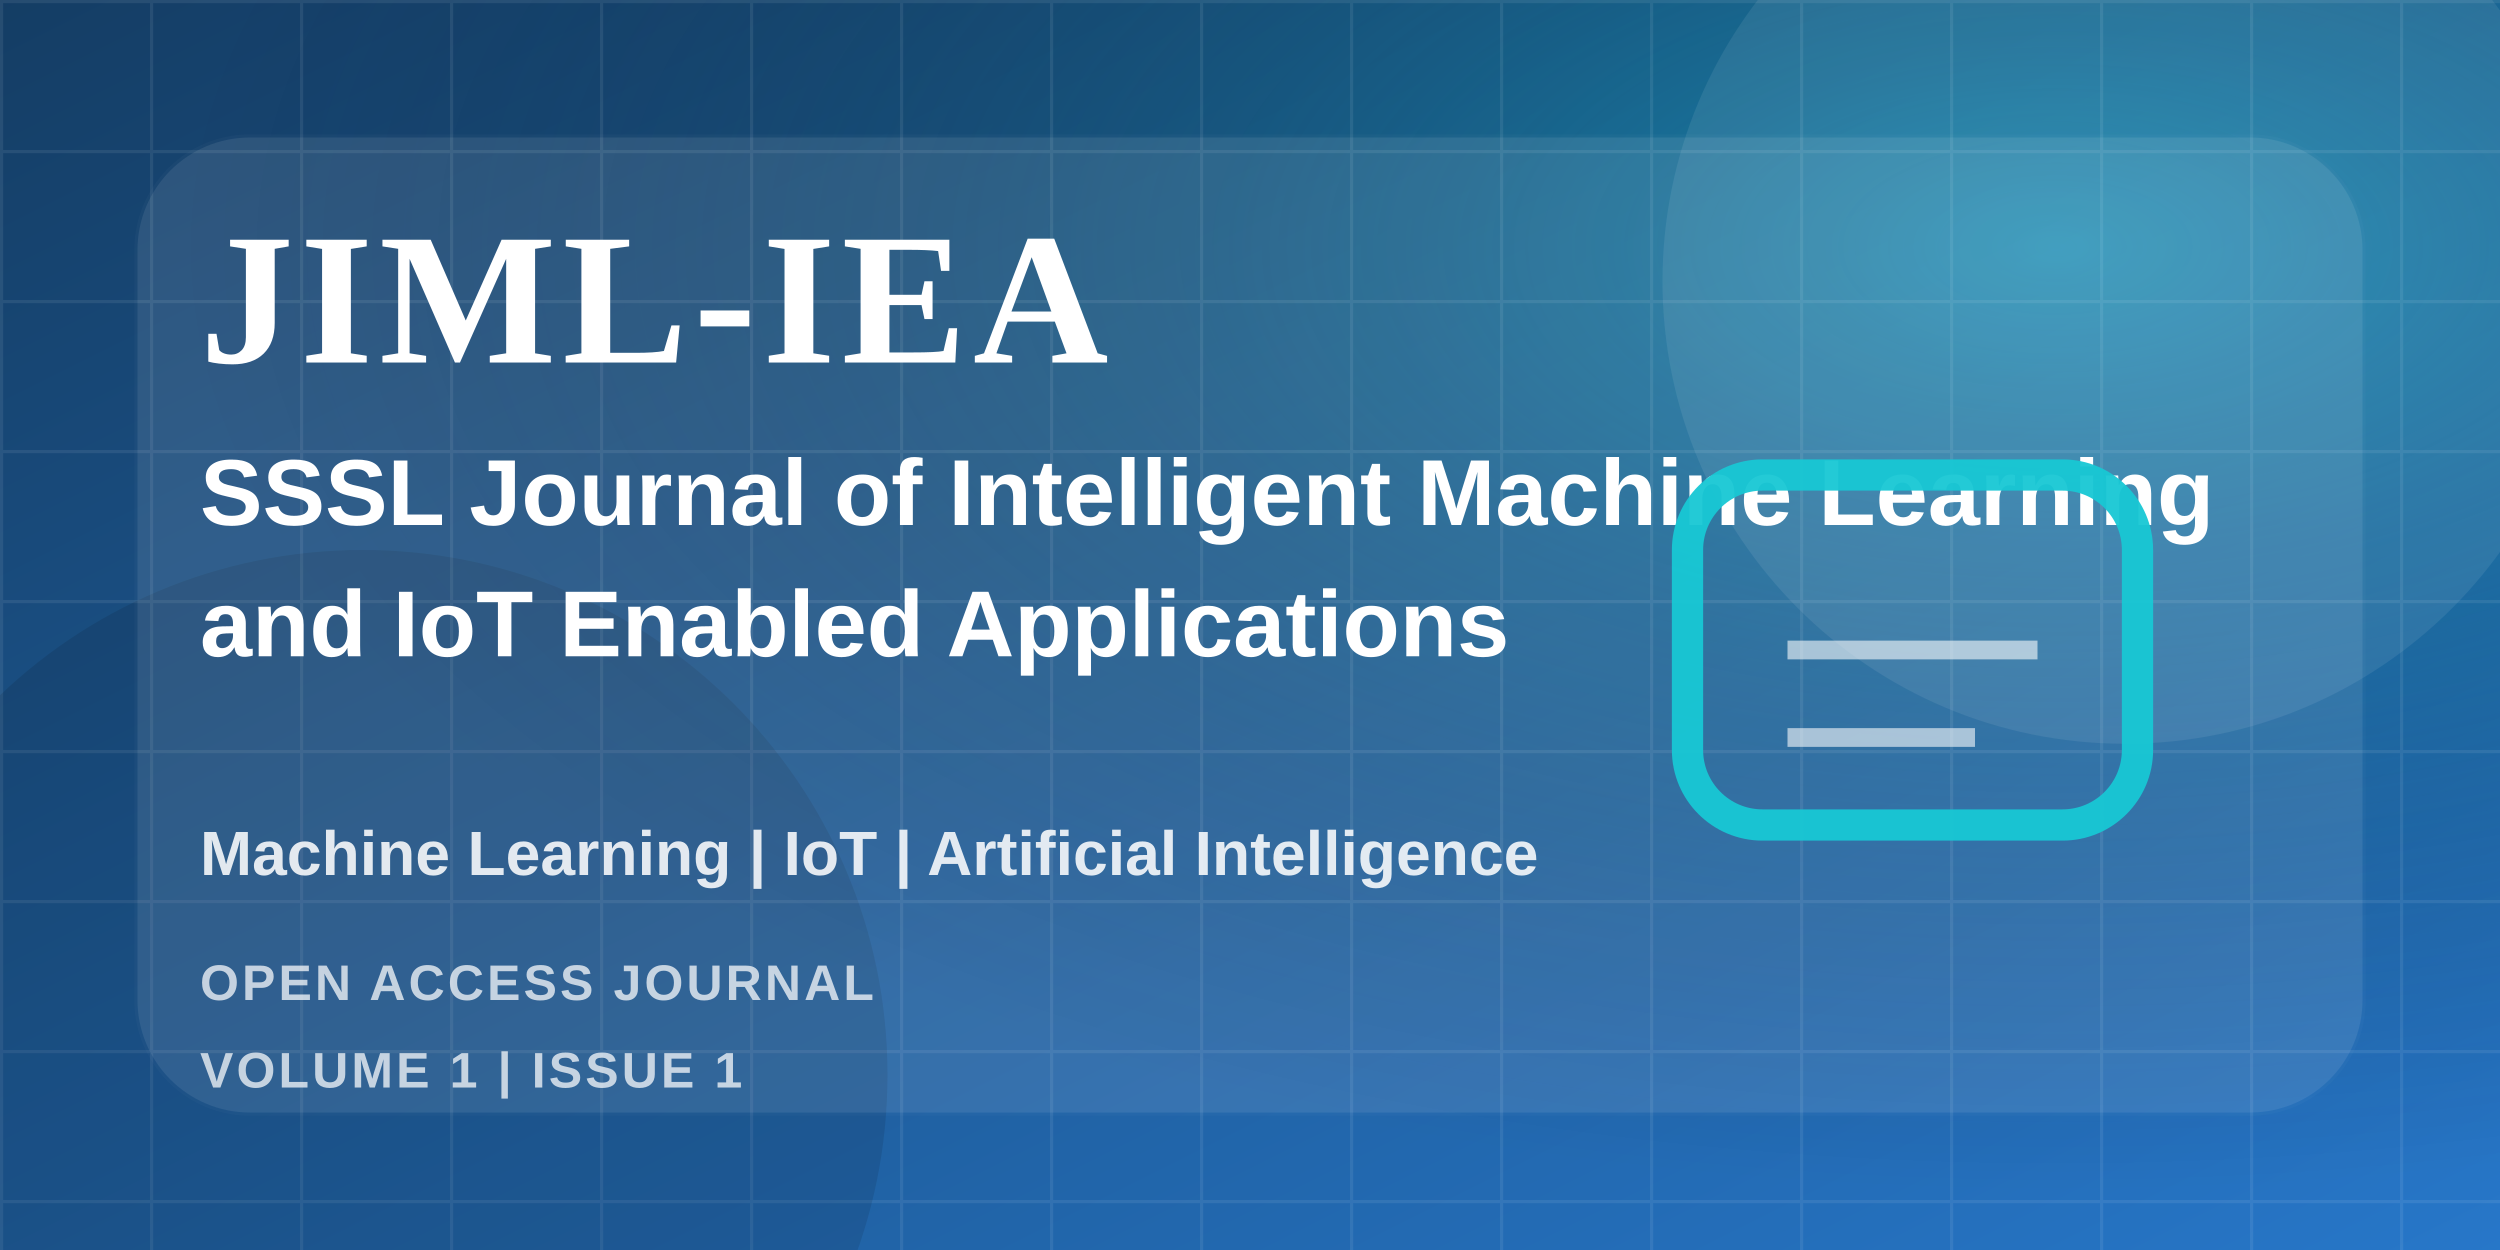
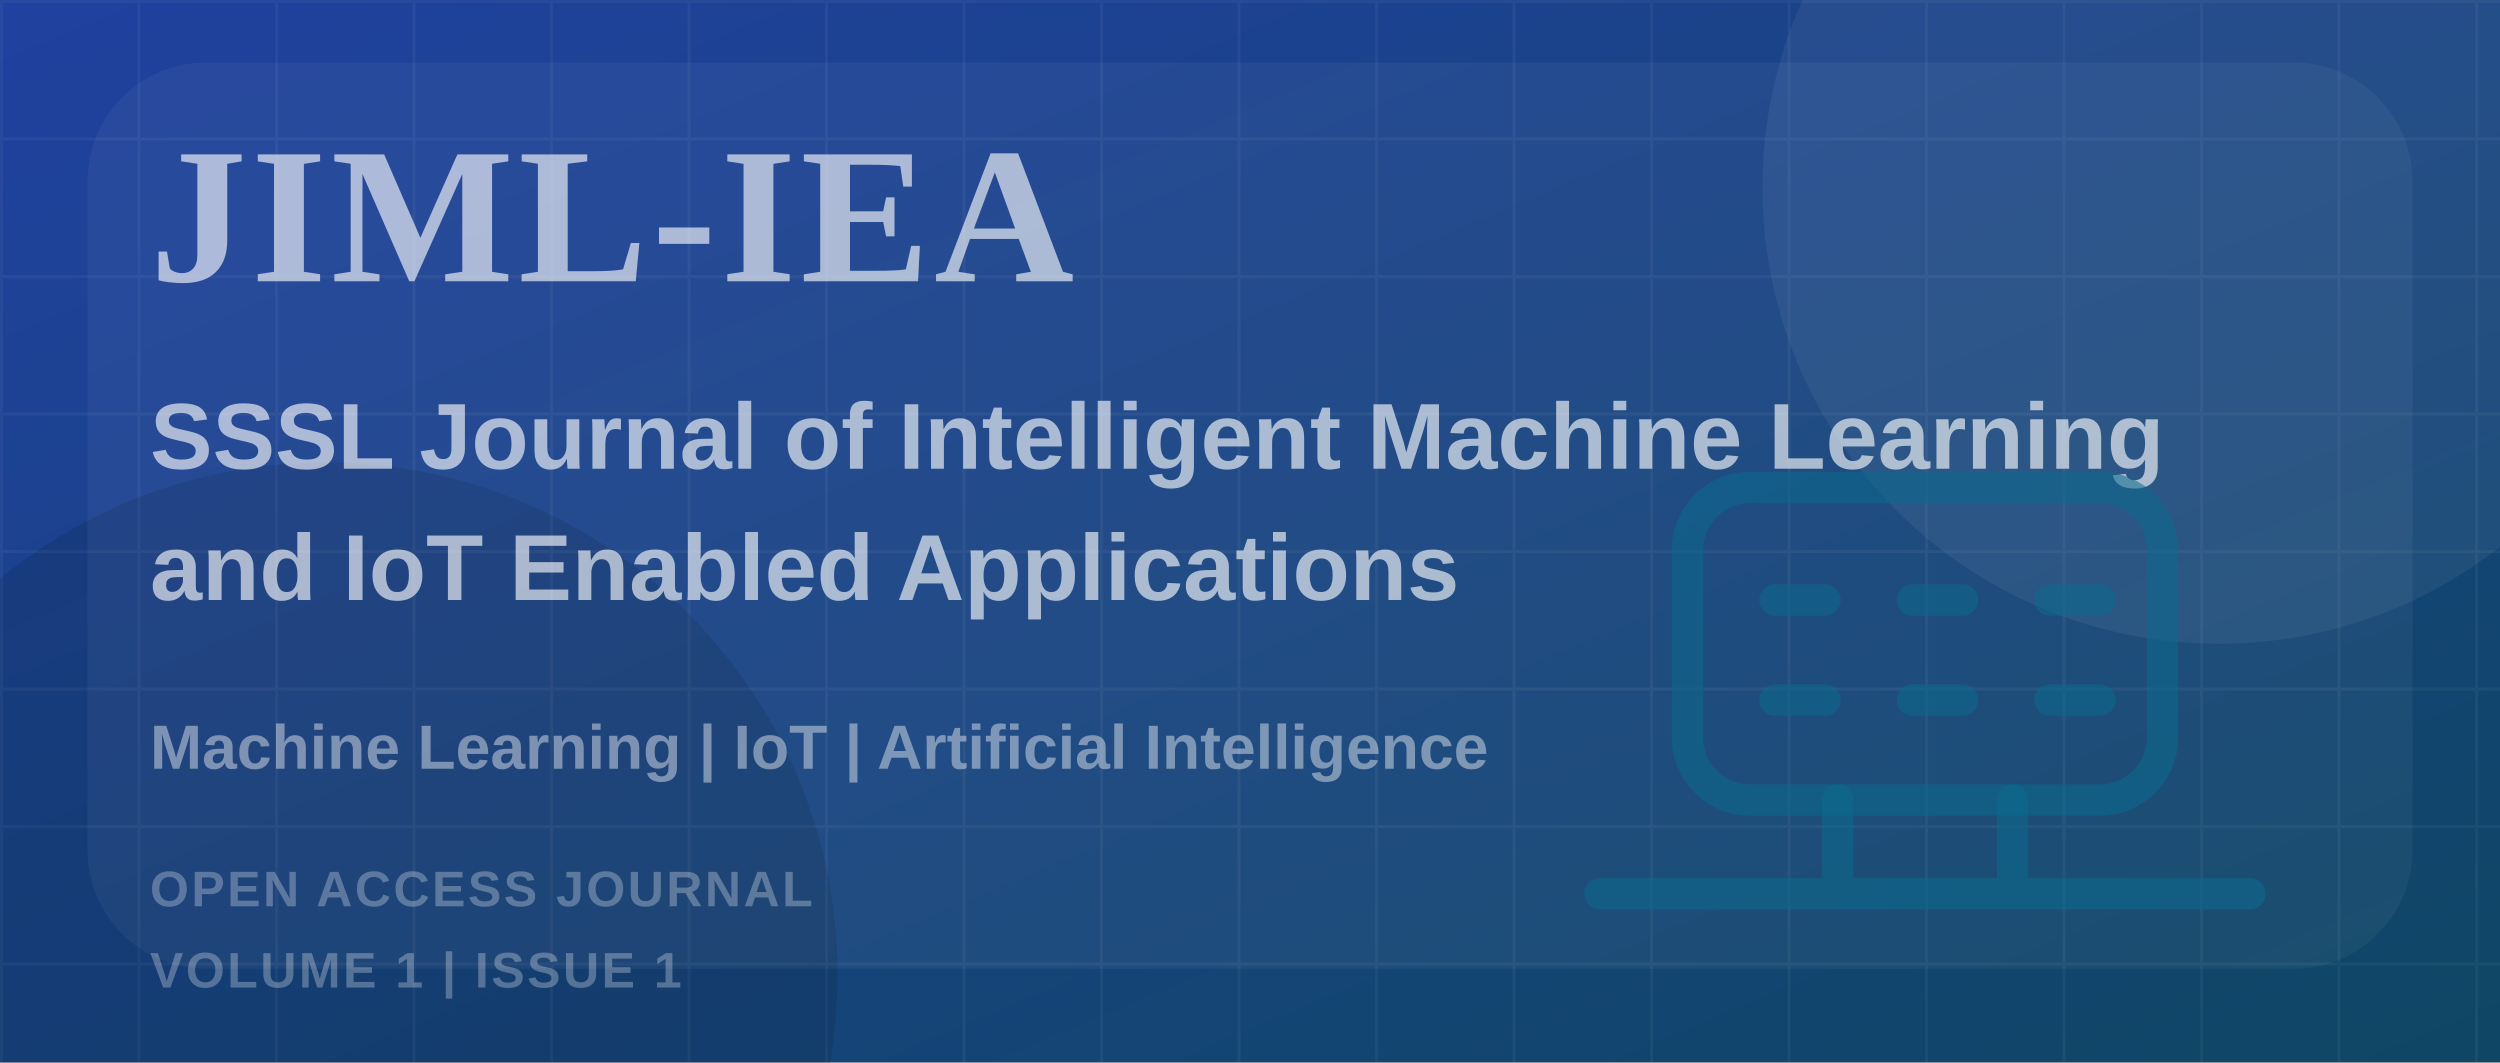
- <svg xmlns="http://www.w3.org/2000/svg" viewBox="0 0 400 200" role="img" aria-labelledby="title-JIML-IEA desc-JIML-IEA">
+ <svg xmlns="http://www.w3.org/2000/svg" viewBox="0 0 400 170" role="img" aria-labelledby="title-JIML-IEA desc-JIML-IEA">
  <defs>
-     <linearGradient id="coverGrad13" x1="0%" y1="0%" x2="100%" y2="100%">
-       <stop offset="0%" stop-color="#143d64" />
-       <stop offset="100%" stop-color="#2777c9" />
+     <linearGradient id="journalBanner13" x1="0%" y1="0%" x2="100%" y2="100%">
+       <stop offset="0%" stop-color="#20419f" />
+       <stop offset="100%" stop-color="#0f4664" />
    </linearGradient>
-     <radialGradient id="glow13" cx="82%" cy="20%" r="75%">
-       <stop offset="0%" stop-color="#18c7d4" stop-opacity="0.45" />
-       <stop offset="100%" stop-color="#000000" stop-opacity="0" />
-     </radialGradient>
-     <pattern id="grid13" width="24" height="24" patternUnits="userSpaceOnUse">
-       <path d="M24 0H0V24" fill="none" stroke="#ffffff" stroke-opacity="0.08" stroke-width="1" />
+     <pattern id="grid13" width="22" height="22" patternUnits="userSpaceOnUse">
+       <path d="M22 0H0V22" fill="none" stroke="#ffffff" stroke-opacity="0.045" stroke-width="1" />
    </pattern>
    <style>
-       .code { font-family: Georgia, 'Times New Roman', serif; font-size: 30px; font-weight: 800; letter-spacing: 1px; fill: #ffffff; }
-       .title { font-family: 'Outfit', 'Segoe UI', Arial, sans-serif; font-size: 15px; font-weight: 800; fill: #ffffff; }
-       .subject { font-family: 'Poppins', 'Segoe UI', Arial, sans-serif; font-size: 10px; font-weight: 700; fill: rgba(255,255,255,0.86); }
-       .meta { font-family: 'Poppins', 'Segoe UI', Arial, sans-serif; font-size: 8px; font-weight: 700; fill: rgba(255,255,255,0.72); letter-spacing: 0.5px; }
+       .code { font-family: Georgia, 'Times New Roman', serif; font-size: 31px; font-weight: 800; letter-spacing: 0.7px; fill: rgba(255,255,255,0.62); }
+       .title { font-family: 'Outfit', 'Segoe UI', Arial, sans-serif; font-size: 15px; font-weight: 800; fill: rgba(255,255,255,0.62); }
+       .subject { font-family: 'Poppins', 'Segoe UI', Arial, sans-serif; font-size: 10px; font-weight: 700; fill: rgba(255,255,255,0.42); }
+       .meta { font-family: 'Poppins', 'Segoe UI', Arial, sans-serif; font-size: 8px; font-weight: 800; fill: rgba(255,255,255,0.28); letter-spacing: 0.4px; }
    </style>
  </defs>
-   <rect width="400" height="200" rx="0" fill="url(#coverGrad13)" />
-   <rect width="400" height="200" fill="url(#glow13)" />
-   <rect width="400" height="200" fill="url(#grid13)" />
-   <circle cx="340" cy="45" r="74" fill="#ffffff" opacity="0.08" />
-   <circle cx="58" cy="172" r="84" fill="#000000" opacity="0.10" />
-   <rect x="22" y="22" width="356" height="156" rx="18" fill="#ffffff" opacity="0.10" stroke="#ffffff" stroke-opacity="0.22" />
-   <text x="32" y="58" class="code">JIML-IEA</text>
-   <text x="32" y="84" class="title">SSSL Journal of Intelligent Machine Learning</text>
-   <text x="32" y="105" class="title">and IoT Enabled Applications</text>
-   <text x="32" y="140" class="subject">Machine Learning | IoT | Artificial Intelligence</text>
-   <text x="32" y="160" class="meta">OPEN ACCESS JOURNAL</text>
-   <text x="32" y="174" class="meta">VOLUME 1 | ISSUE 1</text>
-   <rect x="270" y="76" width="72" height="56" rx="12" fill="none" stroke="#18c7d4" stroke-width="5" stroke-linecap="round" stroke-linejoin="round" opacity="0.95" />
-   <path d="M286 104h40M286 118h30" stroke="#ffffff" opacity="0.58" stroke-width="3" />
+   <rect width="400" height="170" fill="url(#journalBanner13)" />
+   <rect width="400" height="170" fill="url(#grid13)" />
+   <circle cx="355" cy="30" r="73" fill="#ffffff" opacity="0.055" />
+   <circle cx="52" cy="156" r="82" fill="#000000" opacity="0.11" />
+   <rect x="14" y="10" width="372" height="145" rx="19" fill="#ffffff" opacity="0.045" />
+   <text x="24" y="45" class="code">JIML-IEA</text>
+   <text x="24" y="75" class="title">SSSL Journal of Intelligent Machine Learning</text>
+   <text x="24" y="96" class="title">and IoT Enabled Applications</text>
+   <text x="24" y="123" class="subject">Machine Learning | IoT | Artificial Intelligence</text>
+   <text x="24" y="145" class="meta">OPEN ACCESS JOURNAL</text>
+   <text x="24" y="158" class="meta">VOLUME 1 | ISSUE 1</text>
+   <rect x="270" y="78" width="76" height="50" rx="10" fill="none" stroke="#0b6a8d" stroke-width="5" stroke-linecap="round" stroke-linejoin="round" opacity="0.56" />
+   <path d="M256 143h104M294 128v15M322 128v15M284 96h8M306 96h8M328 96h8M284 112h8M306 112h8M328 112h8" fill="none" stroke="#0b6a8d" stroke-width="5" stroke-linecap="round" stroke-linejoin="round" opacity="0.56" />
</svg>
